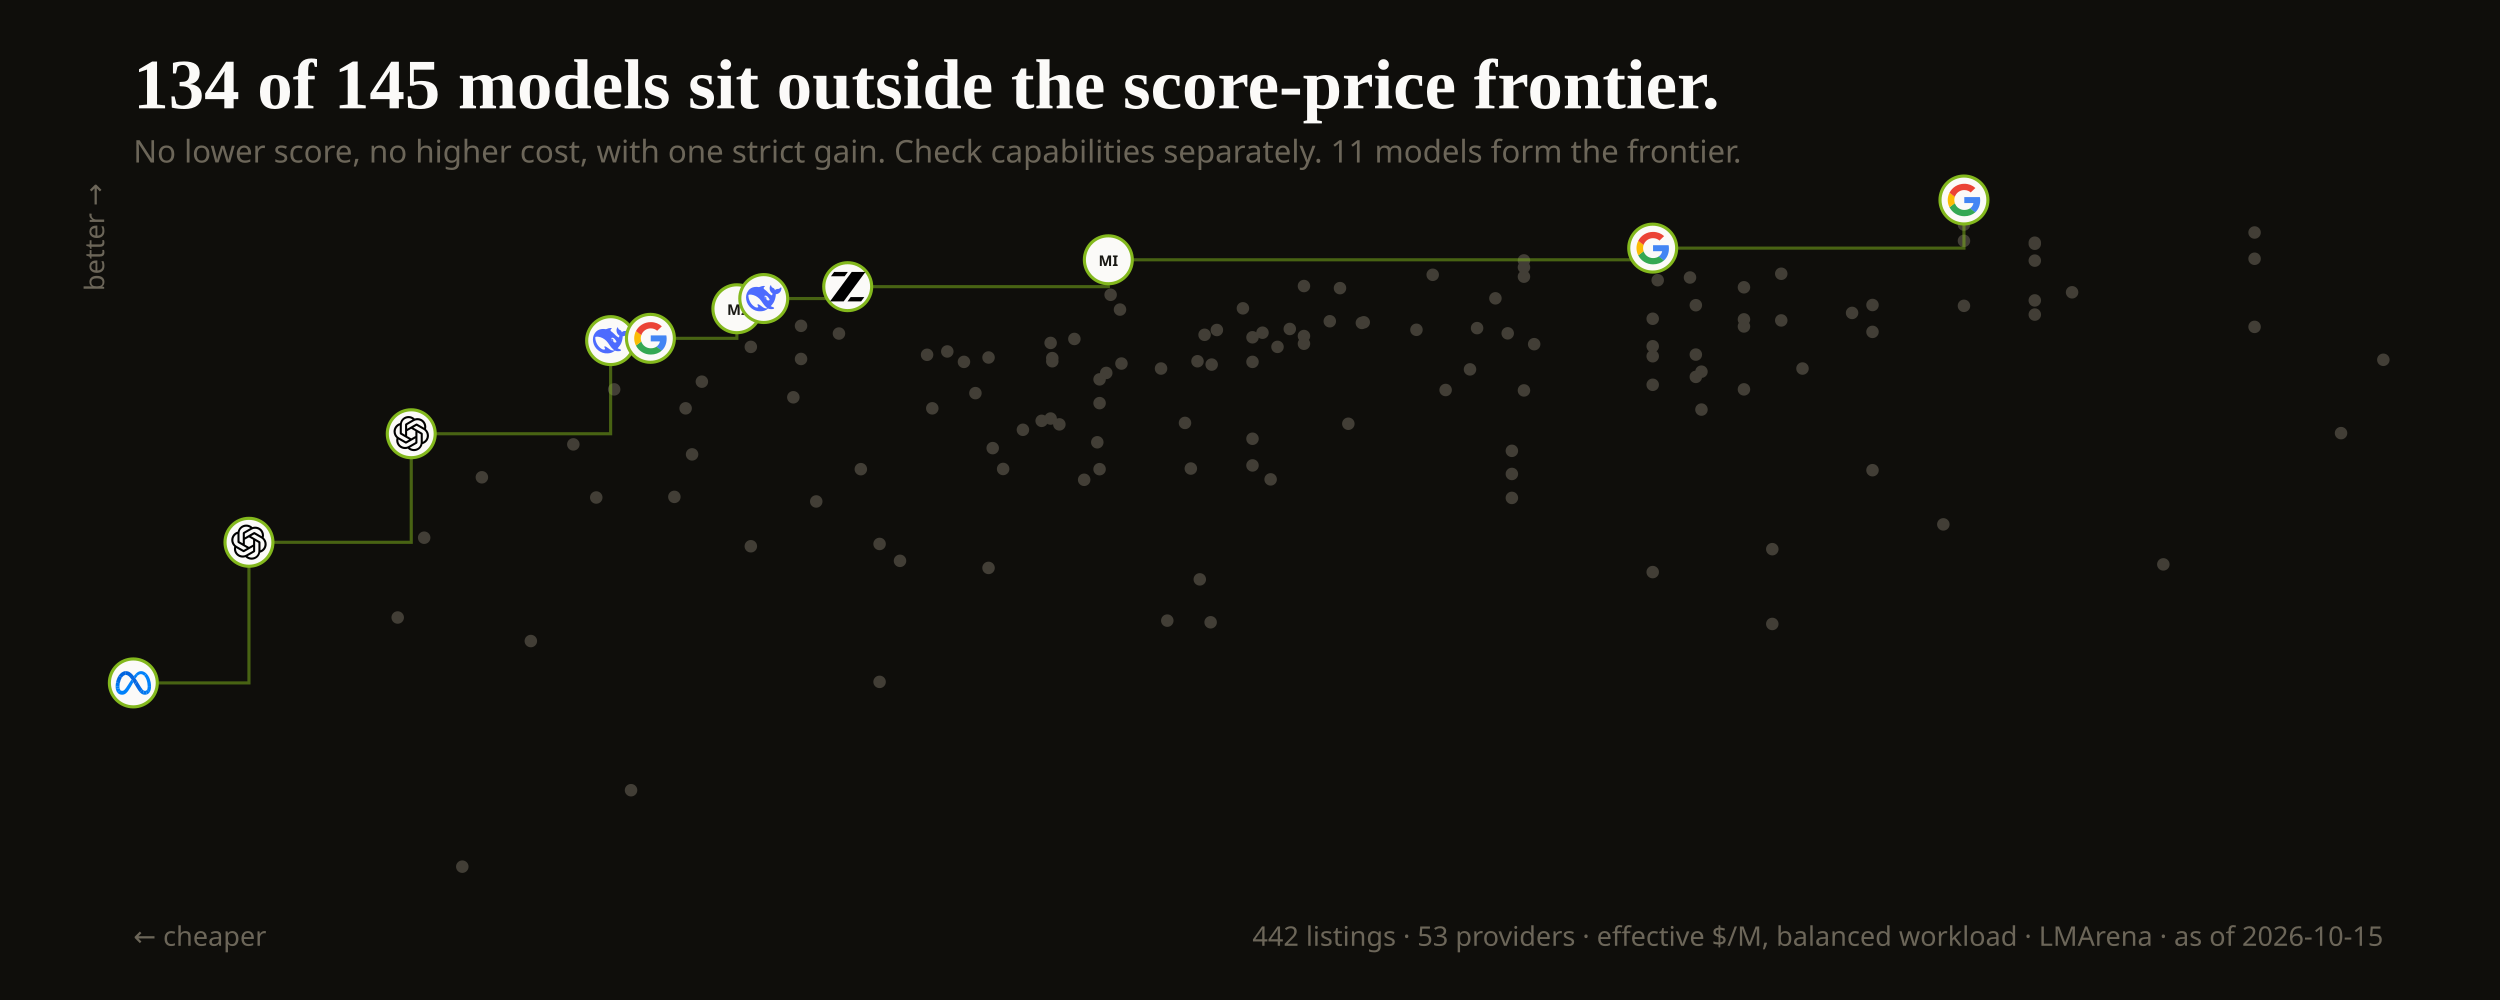
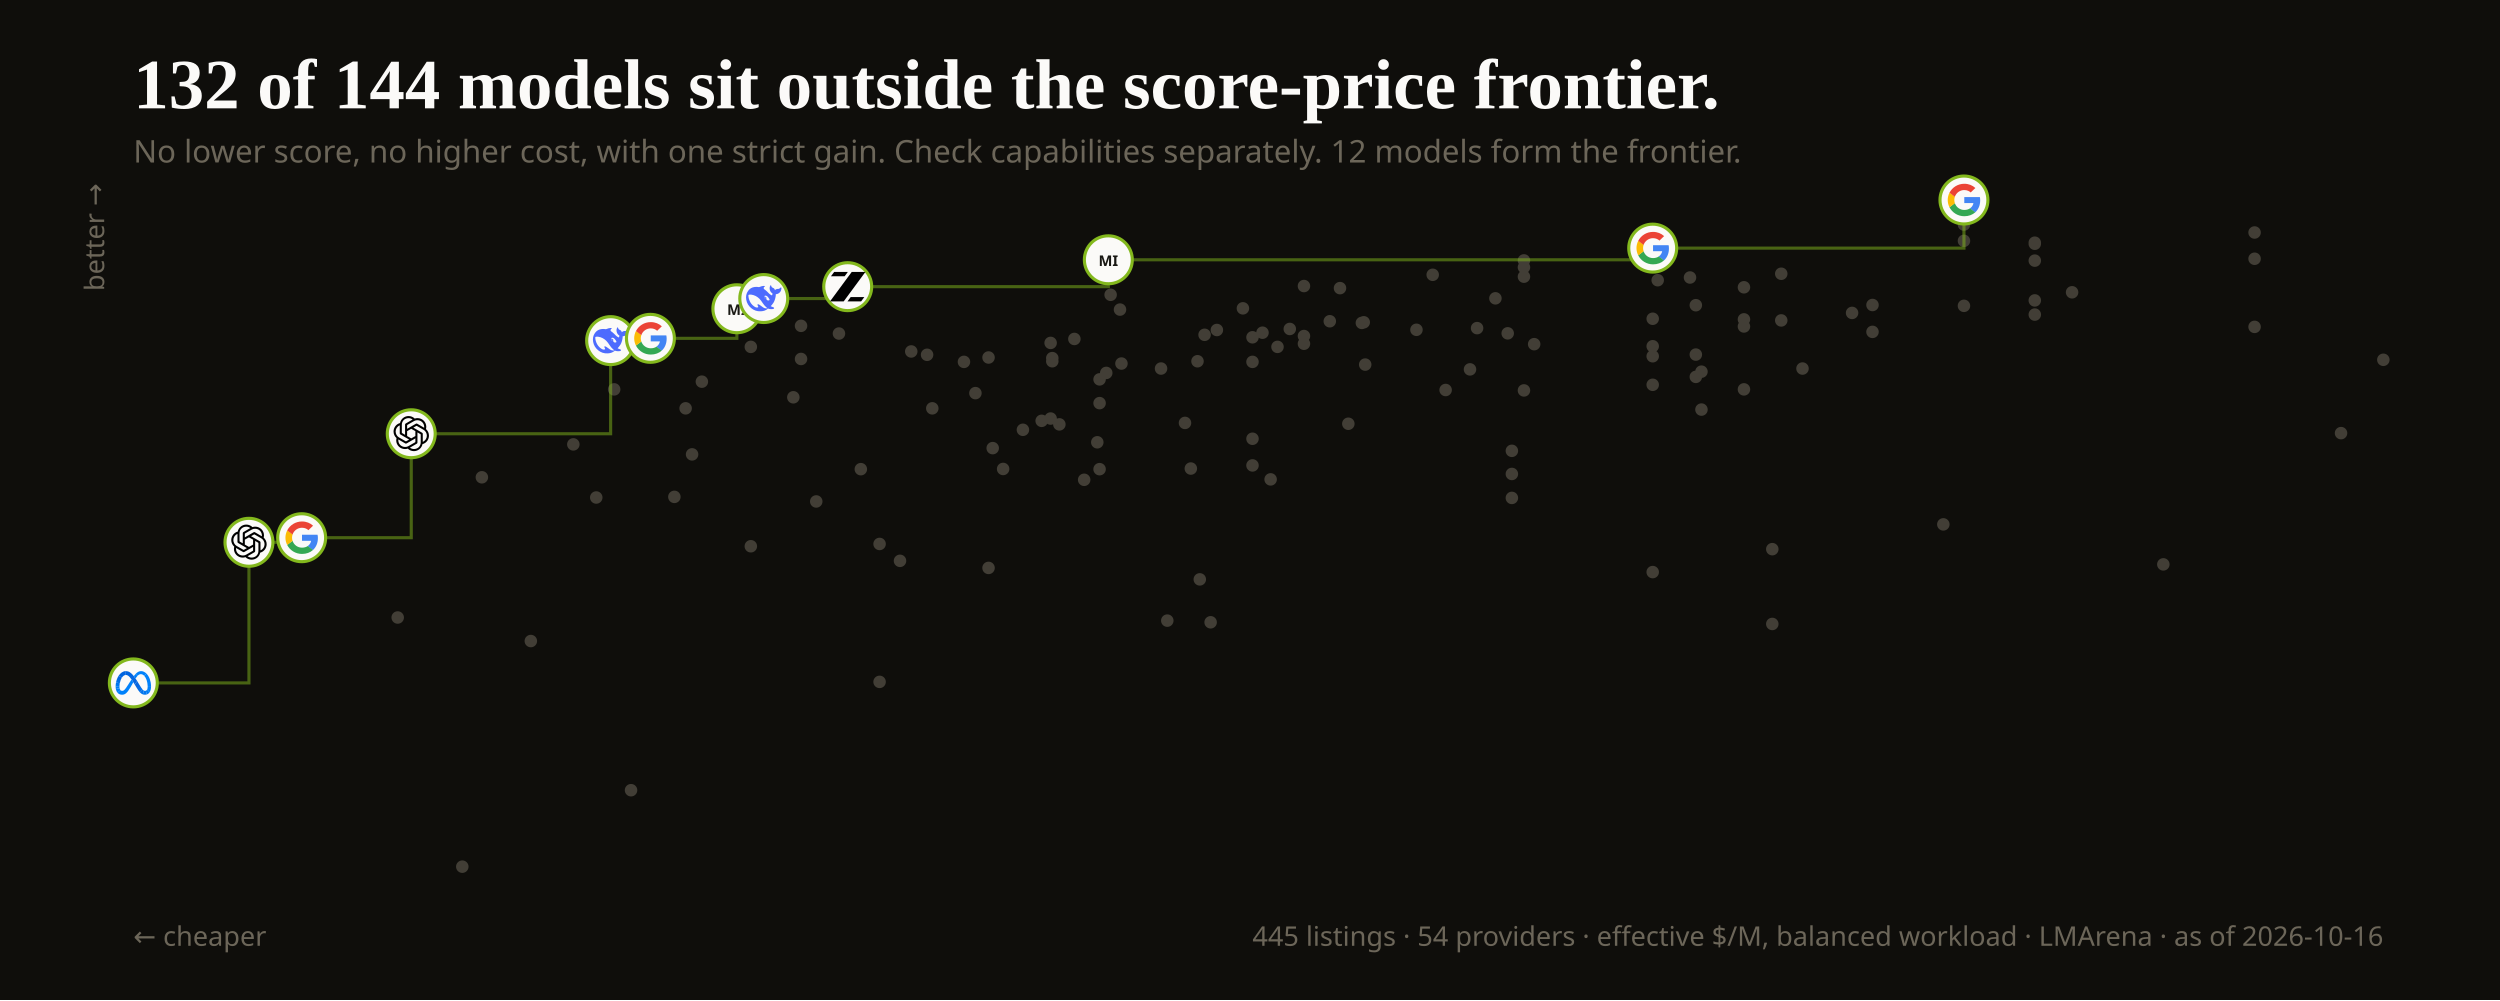
- <svg xmlns="http://www.w3.org/2000/svg" viewBox="0 0 1200 480" width="1200" height="480" role="img" aria-label="134 of 145 rated, priced models are off the score-price frontier. 11 are on it. Capability requirements are separate.">
+ <svg xmlns="http://www.w3.org/2000/svg" viewBox="0 0 1200 480" width="1200" height="480" role="img" aria-label="132 of 144 rated, priced models are off the score-price frontier. 12 are on it. Capability requirements are separate.">
  <rect width="1200" height="480" fill="#0F0E0B" />
-   <text x="64" y="52" fill="#FBFAF8" font-family="Georgia, 'Times New Roman', serif" font-size="34" font-weight="600">134 of 145 models sit outside the score-price frontier.</text>
-   <text x="64" y="78" fill="#6C6659" font-family="system-ui, sans-serif" font-size="15">No lower score, no higher cost, with one strict gain. Check capabilities separately. 11 models form the frontier.</text>
-   <path d="M942.7 115.6m-3 0a3 3 0 1 0 6 0a3 3 0 1 0 -6 0M679.9 158.3m-3 0a3 3 0 1 0 6 0a3 3 0 1 0 -6 0M736.4 165.2m-3 0a3 3 0 1 0 6 0a3 3 0 1 0 -6 0M837.1 153.3m-3 0a3 3 0 1 0 6 0a3 3 0 1 0 -6 0M837.1 137.9m-3 0a3 3 0 1 0 6 0a3 3 0 1 0 -6 0M380.8 190.7m-3 0a3 3 0 1 0 6 0a3 3 0 1 0 -6 0M837.1 186.9m-3 0a3 3 0 1 0 6 0a3 3 0 1 0 -6 0M942.7 107.8m-3 0a3 3 0 1 0 6 0a3 3 0 1 0 -6 0M793.3 184.7m-3 0a3 3 0 1 0 6 0a3 3 0 1 0 -6 0M1082.2 156.9m-3 0a3 3 0 1 0 6 0a3 3 0 1 0 -6 0M731.5 125.0m-3 0a3 3 0 1 0 6 0a3 3 0 1 0 -6 0M1082.2 111.6m-3 0a3 3 0 1 0 6 0a3 3 0 1 0 -6 0M286.2 238.8m-3 0a3 3 0 1 0 6 0a3 3 0 1 0 -6 0M625.9 137.3m-3 0a3 3 0 1 0 6 0a3 3 0 1 0 -6 0M619.1 157.9m-3 0a3 3 0 1 0 6 0a3 3 0 1 0 -6 0M793.3 126.8m-3 0a3 3 0 1 0 6 0a3 3 0 1 0 -6 0M793.3 166.2m-3 0a3 3 0 1 0 6 0a3 3 0 1 0 -6 0M527.8 193.5m-3 0a3 3 0 1 0 6 0a3 3 0 1 0 -6 0M731.5 128.3m-3 0a3 3 0 1 0 6 0a3 3 0 1 0 -6 0M557.3 176.9m-3 0a3 3 0 1 0 6 0a3 3 0 1 0 -6 0M976.7 116.5m-3 0a3 3 0 1 0 6 0a3 3 0 1 0 -6 0M687.7 131.9m-3 0a3 3 0 1 0 6 0a3 3 0 1 0 -6 0M601.2 161.9m-3 0a3 3 0 1 0 6 0a3 3 0 1 0 -6 0M709.0 157.5m-3 0a3 3 0 1 0 6 0a3 3 0 1 0 -6 0M795.7 134.5m-3 0a3 3 0 1 0 6 0a3 3 0 1 0 -6 0M731.5 132.8m-3 0a3 3 0 1 0 6 0a3 3 0 1 0 -6 0M504.3 164.6m-3 0a3 3 0 1 0 6 0a3 3 0 1 0 -6 0M855.0 153.8m-3 0a3 3 0 1 0 6 0a3 3 0 1 0 -6 0M942.7 146.8m-3 0a3 3 0 1 0 6 0a3 3 0 1 0 -6 0M793.3 153.0m-3 0a3 3 0 1 0 6 0a3 3 0 1 0 -6 0M402.7 160.1m-3 0a3 3 0 1 0 6 0a3 3 0 1 0 -6 0M837.1 156.7m-3 0a3 3 0 1 0 6 0a3 3 0 1 0 -6 0M643.2 138.3m-3 0a3 3 0 1 0 6 0a3 3 0 1 0 -6 0M1082.2 124.2m-3 0a3 3 0 1 0 6 0a3 3 0 1 0 -6 0M537.6 148.6m-3 0a3 3 0 1 0 6 0a3 3 0 1 0 -6 0M515.7 162.7m-3 0a3 3 0 1 0 6 0a3 3 0 1 0 -6 0M976.7 144.2m-3 0a3 3 0 1 0 6 0a3 3 0 1 0 -6 0M811.2 133.2m-3 0a3 3 0 1 0 6 0a3 3 0 1 0 -6 0M693.9 187.2m-3 0a3 3 0 1 0 6 0a3 3 0 1 0 -6 0M793.3 171.0m-3 0a3 3 0 1 0 6 0a3 3 0 1 0 -6 0M994.6 140.3m-3 0a3 3 0 1 0 6 0a3 3 0 1 0 -6 0M654.6 154.7m-3 0a3 3 0 1 0 6 0a3 3 0 1 0 -6 0M533.1 141.5m-3 0a3 3 0 1 0 6 0a3 3 0 1 0 -6 0M360.4 166.5m-3 0a3 3 0 1 0 6 0a3 3 0 1 0 -6 0M596.6 148.0m-3 0a3 3 0 1 0 6 0a3 3 0 1 0 -6 0M976.7 125.1m-3 0a3 3 0 1 0 6 0a3 3 0 1 0 -6 0M717.8 143.2m-3 0a3 3 0 1 0 6 0a3 3 0 1 0 -6 0M384.5 156.4m-3 0a3 3 0 1 0 6 0a3 3 0 1 0 -6 0M578.2 160.7m-3 0a3 3 0 1 0 6 0a3 3 0 1 0 -6 0M723.7 160.0m-3 0a3 3 0 1 0 6 0a3 3 0 1 0 -6 0M481.5 225.1m-3 0a3 3 0 1 0 6 0a3 3 0 1 0 -6 0M527.8 182.1m-3 0a3 3 0 1 0 6 0a3 3 0 1 0 -6 0M508.5 203.7m-3 0a3 3 0 1 0 6 0a3 3 0 1 0 -6 0M705.6 177.3m-3 0a3 3 0 1 0 6 0a3 3 0 1 0 -6 0M889.0 150.2m-3 0a3 3 0 1 0 6 0a3 3 0 1 0 -6 0M476.5 215.1m-3 0a3 3 0 1 0 6 0a3 3 0 1 0 -6 0M538.3 174.5m-3 0a3 3 0 1 0 6 0a3 3 0 1 0 -6 0M468.2 188.7m-3 0a3 3 0 1 0 6 0a3 3 0 1 0 -6 0M531.0 179.0m-3 0a3 3 0 1 0 6 0a3 3 0 1 0 -6 0M574.8 173.4m-3 0a3 3 0 1 0 6 0a3 3 0 1 0 -6 0M294.8 186.9m-3 0a3 3 0 1 0 6 0a3 3 0 1 0 -6 0M855.0 131.4m-3 0a3 3 0 1 0 6 0a3 3 0 1 0 -6 0M898.8 146.4m-3 0a3 3 0 1 0 6 0a3 3 0 1 0 -6 0M606.0 159.7m-3 0a3 3 0 1 0 6 0a3 3 0 1 0 -6 0M526.7 212.3m-3 0a3 3 0 1 0 6 0a3 3 0 1 0 -6 0M638.3 154.2m-3 0a3 3 0 1 0 6 0a3 3 0 1 0 -6 0M976.7 117.0m-3 0a3 3 0 1 0 6 0a3 3 0 1 0 -6 0M336.9 183.2m-3 0a3 3 0 1 0 6 0a3 3 0 1 0 -6 0M653.7 155.0m-3 0a3 3 0 1 0 6 0a3 3 0 1 0 -6 0M332.2 218.1m-3 0a3 3 0 1 0 6 0a3 3 0 1 0 -6 0M625.9 161.3m-3 0a3 3 0 1 0 6 0a3 3 0 1 0 -6 0M865.2 176.9m-3 0a3 3 0 1 0 6 0a3 3 0 1 0 -6 0M504.3 200.9m-3 0a3 3 0 1 0 6 0a3 3 0 1 0 -6 0M601.2 210.6m-3 0a3 3 0 1 0 6 0a3 3 0 1 0 -6 0M454.7 168.7m-3 0a3 3 0 1 0 6 0a3 3 0 1 0 -6 0M976.7 151.0m-3 0a3 3 0 1 0 6 0a3 3 0 1 0 -6 0M814.0 170.2m-3 0a3 3 0 1 0 6 0a3 3 0 1 0 -6 0M527.8 225.2m-3 0a3 3 0 1 0 6 0a3 3 0 1 0 -6 0M731.5 187.4m-3 0a3 3 0 1 0 6 0a3 3 0 1 0 -6 0M584.1 158.4m-3 0a3 3 0 1 0 6 0a3 3 0 1 0 -6 0M898.8 159.3m-3 0a3 3 0 1 0 6 0a3 3 0 1 0 -6 0M445.0 170.3m-3 0a3 3 0 1 0 6 0a3 3 0 1 0 -6 0M474.5 171.6m-3 0a3 3 0 1 0 6 0a3 3 0 1 0 -6 0M505.1 173.4m-3 0a3 3 0 1 0 6 0a3 3 0 1 0 -6 0M491.0 206.3m-3 0a3 3 0 1 0 6 0a3 3 0 1 0 -6 0M462.7 173.7m-3 0a3 3 0 1 0 6 0a3 3 0 1 0 -6 0M505.1 171.9m-3 0a3 3 0 1 0 6 0a3 3 0 1 0 -6 0M609.9 230.1m-3 0a3 3 0 1 0 6 0a3 3 0 1 0 -6 0M814.0 180.9m-3 0a3 3 0 1 0 6 0a3 3 0 1 0 -6 0M568.8 203.0m-3 0a3 3 0 1 0 6 0a3 3 0 1 0 -6 0M323.7 238.5m-3 0a3 3 0 1 0 6 0a3 3 0 1 0 -6 0M1144.0 172.7m-3 0a3 3 0 1 0 6 0a3 3 0 1 0 -6 0M329.1 196.0m-3 0a3 3 0 1 0 6 0a3 3 0 1 0 -6 0M625.9 165.0m-3 0a3 3 0 1 0 6 0a3 3 0 1 0 -6 0M447.5 196.0m-3 0a3 3 0 1 0 6 0a3 3 0 1 0 -6 0M581.6 175.0m-3 0a3 3 0 1 0 6 0a3 3 0 1 0 -6 0M384.5 172.3m-3 0a3 3 0 1 0 6 0a3 3 0 1 0 -6 0M601.2 223.4m-3 0a3 3 0 1 0 6 0a3 3 0 1 0 -6 0M601.2 173.7m-3 0a3 3 0 1 0 6 0a3 3 0 1 0 -6 0M814.0 146.5m-3 0a3 3 0 1 0 6 0a3 3 0 1 0 -6 0M613.2 166.5m-3 0a3 3 0 1 0 6 0a3 3 0 1 0 -6 0M898.8 225.7m-3 0a3 3 0 1 0 6 0a3 3 0 1 0 -6 0M391.8 240.7m-3 0a3 3 0 1 0 6 0a3 3 0 1 0 -6 0M413.2 225.2m-3 0a3 3 0 1 0 6 0a3 3 0 1 0 -6 0M816.7 178.4m-3 0a3 3 0 1 0 6 0a3 3 0 1 0 -6 0M725.7 216.4m-3 0a3 3 0 1 0 6 0a3 3 0 1 0 -6 0M816.7 196.6m-3 0a3 3 0 1 0 6 0a3 3 0 1 0 -6 0M571.6 224.9m-3 0a3 3 0 1 0 6 0a3 3 0 1 0 -6 0M360.4 262.2m-3 0a3 3 0 1 0 6 0a3 3 0 1 0 -6 0M500.0 202.0m-3 0a3 3 0 1 0 6 0a3 3 0 1 0 -6 0M203.6 258.1m-3 0a3 3 0 1 0 6 0a3 3 0 1 0 -6 0M231.3 229.1m-3 0a3 3 0 1 0 6 0a3 3 0 1 0 -6 0M275.2 213.3m-3 0a3 3 0 1 0 6 0a3 3 0 1 0 -6 0M725.7 227.5m-3 0a3 3 0 1 0 6 0a3 3 0 1 0 -6 0M725.7 239.0m-3 0a3 3 0 1 0 6 0a3 3 0 1 0 -6 0M190.9 296.4m-3 0a3 3 0 1 0 6 0a3 3 0 1 0 -6 0M647.2 203.4m-3 0a3 3 0 1 0 6 0a3 3 0 1 0 -6 0M254.8 307.7m-3 0a3 3 0 1 0 6 0a3 3 0 1 0 -6 0M520.4 230.3m-3 0a3 3 0 1 0 6 0a3 3 0 1 0 -6 0M1123.7 207.9m-3 0a3 3 0 1 0 6 0a3 3 0 1 0 -6 0M432.0 269.2m-3 0a3 3 0 1 0 6 0a3 3 0 1 0 -6 0M793.3 274.6m-3 0a3 3 0 1 0 6 0a3 3 0 1 0 -6 0M581.1 298.7m-3 0a3 3 0 1 0 6 0a3 3 0 1 0 -6 0M221.9 416.0m-3 0a3 3 0 1 0 6 0a3 3 0 1 0 -6 0M302.9 379.3m-3 0a3 3 0 1 0 6 0a3 3 0 1 0 -6 0M474.5 272.6m-3 0a3 3 0 1 0 6 0a3 3 0 1 0 -6 0M422.2 327.3m-3 0a3 3 0 1 0 6 0a3 3 0 1 0 -6 0M850.7 299.5m-3 0a3 3 0 1 0 6 0a3 3 0 1 0 -6 0M850.7 263.6m-3 0a3 3 0 1 0 6 0a3 3 0 1 0 -6 0M575.9 278.1m-3 0a3 3 0 1 0 6 0a3 3 0 1 0 -6 0M422.2 261.1m-3 0a3 3 0 1 0 6 0a3 3 0 1 0 -6 0M560.3 297.9m-3 0a3 3 0 1 0 6 0a3 3 0 1 0 -6 0M932.8 251.7m-3 0a3 3 0 1 0 6 0a3 3 0 1 0 -6 0M1038.4 270.9m-3 0a3 3 0 1 0 6 0a3 3 0 1 0 -6 0" fill="#6C6659" fill-opacity="0.55" />
-   <path d="M64.0 327.8L119.5 327.8L119.5 260.3L197.4 260.3L197.4 208.2L293.1 208.2L293.1 163.5L312.2 163.5L312.2 162.4L353.7 162.4L353.7 148.2L366.6 148.2L366.6 143.3L406.9 143.3L406.9 137.6L532.0 137.6L532.0 124.7L793.3 124.7L793.3 119.1L942.7 119.1L942.7 96.0" fill="none" stroke="#83B81D" stroke-width="1.5" stroke-opacity="0.5" />
+   <text x="64" y="52" fill="#FBFAF8" font-family="Georgia, 'Times New Roman', serif" font-size="34" font-weight="600">132 of 144 models sit outside the score-price frontier.</text>
+   <text x="64" y="78" fill="#6C6659" font-family="system-ui, sans-serif" font-size="15">No lower score, no higher cost, with one strict gain. Check capabilities separately. 12 models form the frontier.</text>
+   <path d="M942.7 115.6m-3 0a3 3 0 1 0 6 0a3 3 0 1 0 -6 0M679.9 158.3m-3 0a3 3 0 1 0 6 0a3 3 0 1 0 -6 0M736.4 165.2m-3 0a3 3 0 1 0 6 0a3 3 0 1 0 -6 0M837.1 153.3m-3 0a3 3 0 1 0 6 0a3 3 0 1 0 -6 0M837.1 137.9m-3 0a3 3 0 1 0 6 0a3 3 0 1 0 -6 0M380.8 190.7m-3 0a3 3 0 1 0 6 0a3 3 0 1 0 -6 0M837.1 186.9m-3 0a3 3 0 1 0 6 0a3 3 0 1 0 -6 0M942.7 107.8m-3 0a3 3 0 1 0 6 0a3 3 0 1 0 -6 0M793.3 184.7m-3 0a3 3 0 1 0 6 0a3 3 0 1 0 -6 0M1082.2 156.9m-3 0a3 3 0 1 0 6 0a3 3 0 1 0 -6 0M731.5 125.0m-3 0a3 3 0 1 0 6 0a3 3 0 1 0 -6 0M1082.2 111.6m-3 0a3 3 0 1 0 6 0a3 3 0 1 0 -6 0M286.2 238.8m-3 0a3 3 0 1 0 6 0a3 3 0 1 0 -6 0M625.9 137.3m-3 0a3 3 0 1 0 6 0a3 3 0 1 0 -6 0M619.1 157.9m-3 0a3 3 0 1 0 6 0a3 3 0 1 0 -6 0M793.3 126.8m-3 0a3 3 0 1 0 6 0a3 3 0 1 0 -6 0M793.3 166.2m-3 0a3 3 0 1 0 6 0a3 3 0 1 0 -6 0M527.8 193.5m-3 0a3 3 0 1 0 6 0a3 3 0 1 0 -6 0M731.5 128.3m-3 0a3 3 0 1 0 6 0a3 3 0 1 0 -6 0M557.3 176.9m-3 0a3 3 0 1 0 6 0a3 3 0 1 0 -6 0M976.7 116.5m-3 0a3 3 0 1 0 6 0a3 3 0 1 0 -6 0M687.7 131.9m-3 0a3 3 0 1 0 6 0a3 3 0 1 0 -6 0M601.2 161.9m-3 0a3 3 0 1 0 6 0a3 3 0 1 0 -6 0M709.0 157.5m-3 0a3 3 0 1 0 6 0a3 3 0 1 0 -6 0M795.7 134.5m-3 0a3 3 0 1 0 6 0a3 3 0 1 0 -6 0M731.5 132.8m-3 0a3 3 0 1 0 6 0a3 3 0 1 0 -6 0M504.3 164.6m-3 0a3 3 0 1 0 6 0a3 3 0 1 0 -6 0M855.0 153.8m-3 0a3 3 0 1 0 6 0a3 3 0 1 0 -6 0M942.7 146.8m-3 0a3 3 0 1 0 6 0a3 3 0 1 0 -6 0M793.3 153.0m-3 0a3 3 0 1 0 6 0a3 3 0 1 0 -6 0M402.7 160.1m-3 0a3 3 0 1 0 6 0a3 3 0 1 0 -6 0M837.1 156.7m-3 0a3 3 0 1 0 6 0a3 3 0 1 0 -6 0M643.2 138.3m-3 0a3 3 0 1 0 6 0a3 3 0 1 0 -6 0M1082.2 124.2m-3 0a3 3 0 1 0 6 0a3 3 0 1 0 -6 0M537.6 148.6m-3 0a3 3 0 1 0 6 0a3 3 0 1 0 -6 0M515.7 162.7m-3 0a3 3 0 1 0 6 0a3 3 0 1 0 -6 0M976.7 144.2m-3 0a3 3 0 1 0 6 0a3 3 0 1 0 -6 0M811.2 133.2m-3 0a3 3 0 1 0 6 0a3 3 0 1 0 -6 0M693.9 187.2m-3 0a3 3 0 1 0 6 0a3 3 0 1 0 -6 0M793.3 171.0m-3 0a3 3 0 1 0 6 0a3 3 0 1 0 -6 0M994.6 140.3m-3 0a3 3 0 1 0 6 0a3 3 0 1 0 -6 0M654.6 154.7m-3 0a3 3 0 1 0 6 0a3 3 0 1 0 -6 0M533.1 141.5m-3 0a3 3 0 1 0 6 0a3 3 0 1 0 -6 0M360.4 166.5m-3 0a3 3 0 1 0 6 0a3 3 0 1 0 -6 0M596.6 148.0m-3 0a3 3 0 1 0 6 0a3 3 0 1 0 -6 0M976.7 125.1m-3 0a3 3 0 1 0 6 0a3 3 0 1 0 -6 0M717.8 143.2m-3 0a3 3 0 1 0 6 0a3 3 0 1 0 -6 0M384.5 156.4m-3 0a3 3 0 1 0 6 0a3 3 0 1 0 -6 0M578.2 160.7m-3 0a3 3 0 1 0 6 0a3 3 0 1 0 -6 0M723.7 160.0m-3 0a3 3 0 1 0 6 0a3 3 0 1 0 -6 0M481.5 225.1m-3 0a3 3 0 1 0 6 0a3 3 0 1 0 -6 0M527.8 182.1m-3 0a3 3 0 1 0 6 0a3 3 0 1 0 -6 0M508.5 203.7m-3 0a3 3 0 1 0 6 0a3 3 0 1 0 -6 0M705.6 177.3m-3 0a3 3 0 1 0 6 0a3 3 0 1 0 -6 0M889.0 150.2m-3 0a3 3 0 1 0 6 0a3 3 0 1 0 -6 0M476.5 215.1m-3 0a3 3 0 1 0 6 0a3 3 0 1 0 -6 0M538.3 174.5m-3 0a3 3 0 1 0 6 0a3 3 0 1 0 -6 0M468.2 188.7m-3 0a3 3 0 1 0 6 0a3 3 0 1 0 -6 0M531.0 179.0m-3 0a3 3 0 1 0 6 0a3 3 0 1 0 -6 0M574.8 173.4m-3 0a3 3 0 1 0 6 0a3 3 0 1 0 -6 0M294.8 186.9m-3 0a3 3 0 1 0 6 0a3 3 0 1 0 -6 0M855.0 131.4m-3 0a3 3 0 1 0 6 0a3 3 0 1 0 -6 0M898.8 146.4m-3 0a3 3 0 1 0 6 0a3 3 0 1 0 -6 0M606.0 159.7m-3 0a3 3 0 1 0 6 0a3 3 0 1 0 -6 0M526.7 212.3m-3 0a3 3 0 1 0 6 0a3 3 0 1 0 -6 0M638.3 154.2m-3 0a3 3 0 1 0 6 0a3 3 0 1 0 -6 0M976.7 117.0m-3 0a3 3 0 1 0 6 0a3 3 0 1 0 -6 0M336.9 183.2m-3 0a3 3 0 1 0 6 0a3 3 0 1 0 -6 0M653.7 155.0m-3 0a3 3 0 1 0 6 0a3 3 0 1 0 -6 0M332.2 218.1m-3 0a3 3 0 1 0 6 0a3 3 0 1 0 -6 0M625.9 161.3m-3 0a3 3 0 1 0 6 0a3 3 0 1 0 -6 0M865.2 176.9m-3 0a3 3 0 1 0 6 0a3 3 0 1 0 -6 0M504.3 200.9m-3 0a3 3 0 1 0 6 0a3 3 0 1 0 -6 0M601.2 210.6m-3 0a3 3 0 1 0 6 0a3 3 0 1 0 -6 0M437.4 168.7m-3 0a3 3 0 1 0 6 0a3 3 0 1 0 -6 0M976.7 151.0m-3 0a3 3 0 1 0 6 0a3 3 0 1 0 -6 0M814.0 170.2m-3 0a3 3 0 1 0 6 0a3 3 0 1 0 -6 0M527.8 225.2m-3 0a3 3 0 1 0 6 0a3 3 0 1 0 -6 0M731.5 187.4m-3 0a3 3 0 1 0 6 0a3 3 0 1 0 -6 0M584.1 158.4m-3 0a3 3 0 1 0 6 0a3 3 0 1 0 -6 0M898.8 159.3m-3 0a3 3 0 1 0 6 0a3 3 0 1 0 -6 0M445.0 170.3m-3 0a3 3 0 1 0 6 0a3 3 0 1 0 -6 0M474.5 171.6m-3 0a3 3 0 1 0 6 0a3 3 0 1 0 -6 0M505.1 173.4m-3 0a3 3 0 1 0 6 0a3 3 0 1 0 -6 0M491.0 206.3m-3 0a3 3 0 1 0 6 0a3 3 0 1 0 -6 0M462.7 173.7m-3 0a3 3 0 1 0 6 0a3 3 0 1 0 -6 0M505.1 171.9m-3 0a3 3 0 1 0 6 0a3 3 0 1 0 -6 0M609.9 230.1m-3 0a3 3 0 1 0 6 0a3 3 0 1 0 -6 0M814.0 180.9m-3 0a3 3 0 1 0 6 0a3 3 0 1 0 -6 0M568.8 203.0m-3 0a3 3 0 1 0 6 0a3 3 0 1 0 -6 0M323.7 238.5m-3 0a3 3 0 1 0 6 0a3 3 0 1 0 -6 0M1144.0 172.7m-3 0a3 3 0 1 0 6 0a3 3 0 1 0 -6 0M329.1 196.0m-3 0a3 3 0 1 0 6 0a3 3 0 1 0 -6 0M625.9 165.0m-3 0a3 3 0 1 0 6 0a3 3 0 1 0 -6 0M447.5 196.0m-3 0a3 3 0 1 0 6 0a3 3 0 1 0 -6 0M655.3 175.0m-3 0a3 3 0 1 0 6 0a3 3 0 1 0 -6 0M384.5 172.3m-3 0a3 3 0 1 0 6 0a3 3 0 1 0 -6 0M601.2 223.4m-3 0a3 3 0 1 0 6 0a3 3 0 1 0 -6 0M601.2 173.7m-3 0a3 3 0 1 0 6 0a3 3 0 1 0 -6 0M814.0 146.5m-3 0a3 3 0 1 0 6 0a3 3 0 1 0 -6 0M613.2 166.5m-3 0a3 3 0 1 0 6 0a3 3 0 1 0 -6 0M391.8 240.7m-3 0a3 3 0 1 0 6 0a3 3 0 1 0 -6 0M413.2 225.2m-3 0a3 3 0 1 0 6 0a3 3 0 1 0 -6 0M816.7 178.4m-3 0a3 3 0 1 0 6 0a3 3 0 1 0 -6 0M725.7 216.4m-3 0a3 3 0 1 0 6 0a3 3 0 1 0 -6 0M816.7 196.6m-3 0a3 3 0 1 0 6 0a3 3 0 1 0 -6 0M571.6 224.9m-3 0a3 3 0 1 0 6 0a3 3 0 1 0 -6 0M360.4 262.2m-3 0a3 3 0 1 0 6 0a3 3 0 1 0 -6 0M500.0 202.0m-3 0a3 3 0 1 0 6 0a3 3 0 1 0 -6 0M231.3 229.1m-3 0a3 3 0 1 0 6 0a3 3 0 1 0 -6 0M275.2 213.3m-3 0a3 3 0 1 0 6 0a3 3 0 1 0 -6 0M725.7 227.5m-3 0a3 3 0 1 0 6 0a3 3 0 1 0 -6 0M725.7 239.0m-3 0a3 3 0 1 0 6 0a3 3 0 1 0 -6 0M190.9 296.4m-3 0a3 3 0 1 0 6 0a3 3 0 1 0 -6 0M647.2 203.4m-3 0a3 3 0 1 0 6 0a3 3 0 1 0 -6 0M254.8 307.7m-3 0a3 3 0 1 0 6 0a3 3 0 1 0 -6 0M520.4 230.3m-3 0a3 3 0 1 0 6 0a3 3 0 1 0 -6 0M1123.7 207.9m-3 0a3 3 0 1 0 6 0a3 3 0 1 0 -6 0M432.0 269.2m-3 0a3 3 0 1 0 6 0a3 3 0 1 0 -6 0M793.3 274.6m-3 0a3 3 0 1 0 6 0a3 3 0 1 0 -6 0M581.1 298.7m-3 0a3 3 0 1 0 6 0a3 3 0 1 0 -6 0M221.9 416.0m-3 0a3 3 0 1 0 6 0a3 3 0 1 0 -6 0M302.9 379.3m-3 0a3 3 0 1 0 6 0a3 3 0 1 0 -6 0M474.5 272.6m-3 0a3 3 0 1 0 6 0a3 3 0 1 0 -6 0M422.2 327.3m-3 0a3 3 0 1 0 6 0a3 3 0 1 0 -6 0M850.7 299.5m-3 0a3 3 0 1 0 6 0a3 3 0 1 0 -6 0M850.7 263.6m-3 0a3 3 0 1 0 6 0a3 3 0 1 0 -6 0M575.9 278.1m-3 0a3 3 0 1 0 6 0a3 3 0 1 0 -6 0M422.2 261.1m-3 0a3 3 0 1 0 6 0a3 3 0 1 0 -6 0M560.3 297.9m-3 0a3 3 0 1 0 6 0a3 3 0 1 0 -6 0M932.8 251.7m-3 0a3 3 0 1 0 6 0a3 3 0 1 0 -6 0M1038.4 270.9m-3 0a3 3 0 1 0 6 0a3 3 0 1 0 -6 0" fill="#6C6659" fill-opacity="0.55" />
+   <path d="M64.0 327.8L119.5 327.8L119.5 260.3L144.8 260.3L144.8 258.1L197.4 258.1L197.4 208.2L293.1 208.2L293.1 163.5L312.2 163.5L312.2 162.4L353.7 162.4L353.7 148.2L366.6 148.2L366.6 143.3L406.9 143.3L406.9 137.6L532.0 137.6L532.0 124.7L793.3 124.7L793.3 119.1L942.7 119.1L942.7 96.0" fill="none" stroke="#83B81D" stroke-width="1.5" stroke-opacity="0.5" />
  <circle cx="64.0" cy="327.8" r="11.5" fill="#FBFAF8" />
  <circle cx="64.0" cy="327.8" r="11.5" fill="none" stroke="#83B81D" stroke-width="1.5" />
  <svg x="55.5" y="319.3" width="17" height="17" viewBox="0 0 24 24">
    <path d="M6.897 4h-.024l-.031 2.615h.022c1.715 0 3.046 1.357 5.94 6.246l.175.297.012.02 1.62-2.438-.012-.019a48.763 48.763 0 00-1.098-1.716 28.01 28.01 0 00-1.175-1.629C10.413 4.932 8.812 4 6.896 4z" fill="url(#lobe-icons-meta-0-_R_0_)" />
    <path d="M6.873 4C4.95 4.01 3.247 5.258 2.02 7.17a4.352 4.352 0 00-.01.017l2.254 1.231.011-.017c.718-1.083 1.61-1.774 2.568-1.785h.021L6.896 4h-.023z" fill="url(#lobe-icons-meta-1-_R_0_)" />
    <path d="M2.019 7.17l-.011.017C1.2 8.447.598 9.995.274 11.664l-.005.022 2.534.6.004-.022c.27-1.467.786-2.828 1.456-3.845l.011-.017L2.02 7.17z" fill="url(#lobe-icons-meta-2-_R_0_)" />
    <path d="M2.807 12.264l-2.533-.6-.005.022c-.177.918-.267 1.851-.269 2.786v.023l2.598.233v-.023a12.591 12.591 0 01.21-2.44z" fill="url(#lobe-icons-meta-3-_R_0_)" />
    <path d="M2.677 15.537a5.462 5.462 0 01-.079-.813v-.022L0 14.468v.024a8.89 8.89 0 00.146 1.652l2.535-.585a4.106 4.106 0 01-.004-.022z" fill="url(#lobe-icons-meta-4-_R_0_)" />
    <path d="M3.27 16.89c-.284-.31-.484-.756-.589-1.328l-.004-.021-2.535.585.004.021c.192 1.01.568 1.85 1.106 2.487l.014.017 2.018-1.745a2.106 2.106 0 01-.015-.016z" fill="url(#lobe-icons-meta-5-_R_0_)" />
    <path d="M10.78 9.654c-1.528 2.35-2.454 3.825-2.454 3.825-2.035 3.2-2.739 3.917-3.871 3.917a1.545 1.545 0 01-1.186-.508l-2.017 1.744.014.017C2.01 19.518 3.058 20 4.356 20c1.963 0 3.374-.928 5.884-5.33l1.766-3.13a41.283 41.283 0 00-1.227-1.886z" fill="#0082FB" />
    <path d="M13.502 5.946l-.016.016c-.4.43-.786.908-1.16 1.416.378.483.768 1.024 1.175 1.63.48-.743.928-1.345 1.367-1.807l.016-.016-1.382-1.24z" fill="url(#lobe-icons-meta-6-_R_0_)" />
    <path d="M20.918 5.713C19.853 4.633 18.583 4 17.225 4c-1.432 0-2.637.787-3.723 1.944l-.016.016 1.382 1.24.016-.017c.715-.747 1.408-1.12 2.176-1.12.826 0 1.6.39 2.27 1.075l.015.016 1.589-1.425-.016-.016z" fill="#0082FB" />
    <path d="M23.998 14.125c-.06-3.467-1.27-6.566-3.064-8.396l-.016-.016-1.588 1.424.015.016c1.35 1.392 2.277 3.98 2.361 6.971v.023h2.292v-.022z" fill="url(#lobe-icons-meta-7-_R_0_)" />
    <path d="M23.998 14.15v-.023h-2.292v.022c.004.14.006.282.006.424 0 .815-.121 1.474-.368 1.95l-.011.022 1.708 1.782.013-.02c.62-.96.946-2.293.946-3.91 0-.083 0-.165-.002-.247z" fill="url(#lobe-icons-meta-8-_R_0_)" />
    <path d="M21.344 16.52l-.011.02c-.214.402-.519.67-.917.787l.778 2.462a3.493 3.493 0 00.438-.182 3.558 3.558 0 001.366-1.218l.044-.065.012-.02-1.71-1.784z" fill="url(#lobe-icons-meta-9-_R_0_)" />
    <path d="M19.92 17.393c-.262 0-.492-.039-.718-.14l-.798 2.522c.449.153.927.222 1.46.222.492 0 .943-.073 1.352-.215l-.78-2.462c-.167.05-.341.075-.517.073z" fill="url(#lobe-icons-meta-10-_R_0_)" />
    <path d="M18.323 16.534l-.014-.017-1.836 1.914.016.017c.637.682 1.246 1.105 1.937 1.337l.797-2.52c-.291-.125-.573-.353-.9-.731z" fill="url(#lobe-icons-meta-11-_R_0_)" />
    <path d="M18.309 16.515c-.55-.642-1.232-1.712-2.303-3.44l-1.396-2.336-.011-.02-1.62 2.438.012.02.989 1.668c.959 1.61 1.74 2.774 2.493 3.585l.016.016 1.834-1.914a2.353 2.353 0 01-.014-.017z" fill="url(#lobe-icons-meta-12-_R_0_)" />
    <defs>
      <linearGradient id="lobe-icons-meta-0-_R_0_" x1="75.897%" x2="26.312%" y1="89.199%" y2="12.194%">
        <stop offset=".06%" stop-color="#0867DF" />
        <stop offset="45.39%" stop-color="#0668E1" />
        <stop offset="85.91%" stop-color="#0064E0" />
      </linearGradient>
      <linearGradient id="lobe-icons-meta-1-_R_0_" x1="21.67%" x2="97.068%" y1="75.874%" y2="23.985%">
        <stop offset="13.23%" stop-color="#0064DF" />
        <stop offset="99.88%" stop-color="#0064E0" />
      </linearGradient>
      <linearGradient id="lobe-icons-meta-2-_R_0_" x1="38.263%" x2="60.895%" y1="89.127%" y2="16.131%">
        <stop offset="1.47%" stop-color="#0072EC" />
        <stop offset="68.81%" stop-color="#0064DF" />
      </linearGradient>
      <linearGradient id="lobe-icons-meta-3-_R_0_" x1="47.032%" x2="52.15%" y1="90.19%" y2="15.745%">
        <stop offset="7.31%" stop-color="#007CF6" />
        <stop offset="99.43%" stop-color="#0072EC" />
      </linearGradient>
      <linearGradient id="lobe-icons-meta-4-_R_0_" x1="52.155%" x2="47.591%" y1="58.301%" y2="37.004%">
        <stop offset="7.31%" stop-color="#007FF9" />
        <stop offset="100%" stop-color="#007CF6" />
      </linearGradient>
      <linearGradient id="lobe-icons-meta-5-_R_0_" x1="37.689%" x2="61.961%" y1="12.502%" y2="63.624%">
        <stop offset="7.31%" stop-color="#007FF9" />
        <stop offset="100%" stop-color="#0082FB" />
      </linearGradient>
      <linearGradient id="lobe-icons-meta-6-_R_0_" x1="34.808%" x2="62.313%" y1="68.859%" y2="23.174%">
        <stop offset="27.99%" stop-color="#007FF8" />
        <stop offset="91.41%" stop-color="#0082FB" />
      </linearGradient>
      <linearGradient id="lobe-icons-meta-7-_R_0_" x1="43.762%" x2="57.602%" y1="6.235%" y2="98.514%">
        <stop offset="0%" stop-color="#0082FB" />
        <stop offset="99.95%" stop-color="#0081FA" />
      </linearGradient>
      <linearGradient id="lobe-icons-meta-8-_R_0_" x1="60.055%" x2="39.88%" y1="4.661%" y2="69.077%">
        <stop offset="6.19%" stop-color="#0081FA" />
        <stop offset="100%" stop-color="#0080F9" />
      </linearGradient>
      <linearGradient id="lobe-icons-meta-9-_R_0_" x1="30.282%" x2="61.081%" y1="59.32%" y2="33.244%">
        <stop offset="0%" stop-color="#027AF3" />
        <stop offset="100%" stop-color="#0080F9" />
      </linearGradient>
      <linearGradient id="lobe-icons-meta-10-_R_0_" x1="20.433%" x2="82.112%" y1="50.001%" y2="50.001%">
        <stop offset="0%" stop-color="#0377EF" />
        <stop offset="99.94%" stop-color="#0279F1" />
      </linearGradient>
      <linearGradient id="lobe-icons-meta-11-_R_0_" x1="40.303%" x2="72.394%" y1="35.298%" y2="57.811%">
        <stop offset=".19%" stop-color="#0471E9" />
        <stop offset="100%" stop-color="#0377EF" />
      </linearGradient>
      <linearGradient id="lobe-icons-meta-12-_R_0_" x1="32.254%" x2="68.003%" y1="19.719%" y2="84.908%">
        <stop offset="27.65%" stop-color="#0867DF" />
        <stop offset="100%" stop-color="#0471E9" />
      </linearGradient>
    </defs>
  </svg>
  <circle cx="119.5" cy="260.3" r="11.5" fill="#FBFAF8" />
  <circle cx="119.5" cy="260.3" r="11.5" fill="none" stroke="#83B81D" stroke-width="1.5" />
  <svg x="111.0" y="251.8" width="17" height="17" viewBox="0 0 24 24">
    <path d="M9.205 8.658v-2.26c0-.19.072-.333.238-.428l4.543-2.616c.619-.357 1.356-.523 2.117-.523 2.854 0 4.662 2.212 4.662 4.566 0 .167 0 .357-.024.547l-4.71-2.759a.797.797 0 00-.856 0l-5.97 3.473zm10.609 8.8V12.06c0-.333-.143-.57-.429-.737l-5.97-3.473 1.95-1.118a.433.433 0 01.476 0l4.543 2.617c1.309.76 2.189 2.378 2.189 3.948 0 1.808-1.07 3.473-2.76 4.163zM7.802 12.703l-1.95-1.142c-.167-.095-.239-.238-.239-.428V5.899c0-2.545 1.95-4.472 4.591-4.472 1 0 1.927.333 2.712.928L8.23 5.067c-.285.166-.428.404-.428.737v6.898zM12 15.128l-2.795-1.57v-3.33L12 8.658l2.795 1.57v3.33L12 15.128zm1.796 7.23c-1 0-1.927-.332-2.712-.927l4.686-2.712c.285-.166.428-.404.428-.737v-6.898l1.974 1.142c.167.095.238.238.238.428v5.233c0 2.545-1.974 4.472-4.614 4.472zm-5.637-5.303l-4.544-2.617c-1.308-.761-2.188-2.378-2.188-3.948A4.482 4.482 0 014.21 6.327v5.423c0 .333.143.571.428.738l5.947 3.449-1.95 1.118a.432.432 0 01-.476 0zm-.262 3.9c-2.688 0-4.662-2.021-4.662-4.519 0-.19.024-.38.047-.57l4.686 2.71c.286.167.571.167.856 0l5.97-3.448v2.26c0 .19-.07.333-.237.428l-4.543 2.616c-.619.357-1.356.523-2.117.523zm5.899 2.83a5.947 5.947 0 005.827-4.756C22.287 18.339 24 15.84 24 13.296c0-1.665-.713-3.282-1.998-4.448.119-.5.19-.999.19-1.498 0-3.401-2.759-5.947-5.946-5.947-.642 0-1.26.095-1.88.31A5.962 5.962 0 0010.205 0a5.947 5.947 0 00-5.827 4.757C1.713 5.447 0 7.945 0 10.49c0 1.666.713 3.283 1.998 4.448-.119.5-.19 1-.19 1.499 0 3.401 2.759 5.946 5.946 5.946.642 0 1.26-.095 1.88-.309a5.96 5.96 0 004.162 1.713z" />
  </svg>
+   <circle cx="144.8" cy="258.1" r="11.5" fill="#FBFAF8" />
+   <circle cx="144.8" cy="258.1" r="11.5" fill="none" stroke="#83B81D" stroke-width="1.5" />
+   <svg x="136.3" y="249.6" width="17" height="17" viewBox="0 0 24 24">
+     <path d="M23 12.245c0-.905-.075-1.565-.236-2.25h-10.54v4.083h6.186c-.124 1.014-.797 2.542-2.294 3.569l-.021.136 3.332 2.53.23.022C21.779 18.417 23 15.593 23 12.245z" fill="#4285F4" />
+     <path d="M12.225 23c3.03 0 5.574-.978 7.433-2.665l-3.542-2.688c-.948.648-2.22 1.1-3.891 1.1a6.745 6.745 0 01-6.386-4.572l-.132.011-3.465 2.628-.045.124C4.043 20.531 7.835 23 12.225 23z" fill="#34A853" />
+     <path d="M5.84 14.175A6.65 6.65 0 015.463 12c0-.758.138-1.491.361-2.175l-.006-.147-3.508-2.67-.115.054A10.831 10.831 0 001 12c0 1.772.436 3.447 1.197 4.938l3.642-2.763z" fill="#FBBC05" />
+     <path d="M12.225 5.253c2.108 0 3.529.892 4.34 1.638l3.167-3.031C17.787 2.088 15.255 1 12.225 1 7.834 1 4.043 3.469 2.197 7.062l3.63 2.763a6.77 6.77 0 016.398-4.572z" fill="#EB4335" />
+   </svg>
  <circle cx="197.4" cy="208.2" r="11.5" fill="#FBFAF8" />
  <circle cx="197.4" cy="208.2" r="11.5" fill="none" stroke="#83B81D" stroke-width="1.5" />
  <svg x="188.9" y="199.7" width="17" height="17" viewBox="0 0 24 24">
    <path d="M9.205 8.658v-2.26c0-.19.072-.333.238-.428l4.543-2.616c.619-.357 1.356-.523 2.117-.523 2.854 0 4.662 2.212 4.662 4.566 0 .167 0 .357-.024.547l-4.71-2.759a.797.797 0 00-.856 0l-5.97 3.473zm10.609 8.8V12.06c0-.333-.143-.57-.429-.737l-5.97-3.473 1.95-1.118a.433.433 0 01.476 0l4.543 2.617c1.309.76 2.189 2.378 2.189 3.948 0 1.808-1.07 3.473-2.76 4.163zM7.802 12.703l-1.95-1.142c-.167-.095-.239-.238-.239-.428V5.899c0-2.545 1.95-4.472 4.591-4.472 1 0 1.927.333 2.712.928L8.23 5.067c-.285.166-.428.404-.428.737v6.898zM12 15.128l-2.795-1.57v-3.33L12 8.658l2.795 1.57v3.33L12 15.128zm1.796 7.23c-1 0-1.927-.332-2.712-.927l4.686-2.712c.285-.166.428-.404.428-.737v-6.898l1.974 1.142c.167.095.238.238.238.428v5.233c0 2.545-1.974 4.472-4.614 4.472zm-5.637-5.303l-4.544-2.617c-1.308-.761-2.188-2.378-2.188-3.948A4.482 4.482 0 014.21 6.327v5.423c0 .333.143.571.428.738l5.947 3.449-1.95 1.118a.432.432 0 01-.476 0zm-.262 3.9c-2.688 0-4.662-2.021-4.662-4.519 0-.19.024-.38.047-.57l4.686 2.71c.286.167.571.167.856 0l5.97-3.448v2.26c0 .19-.07.333-.237.428l-4.543 2.616c-.619.357-1.356.523-2.117.523zm5.899 2.83a5.947 5.947 0 005.827-4.756C22.287 18.339 24 15.84 24 13.296c0-1.665-.713-3.282-1.998-4.448.119-.5.19-.999.19-1.498 0-3.401-2.759-5.947-5.946-5.947-.642 0-1.26.095-1.88.31A5.962 5.962 0 0010.205 0a5.947 5.947 0 00-5.827 4.757C1.713 5.447 0 7.945 0 10.49c0 1.666.713 3.283 1.998 4.448-.119.5-.19 1-.19 1.499 0 3.401 2.759 5.946 5.946 5.946.642 0 1.26-.095 1.88-.309a5.96 5.96 0 004.162 1.713z" />
  </svg>
  <circle cx="293.1" cy="163.5" r="11.5" fill="#FBFAF8" />
  <circle cx="293.1" cy="163.5" r="11.5" fill="none" stroke="#83B81D" stroke-width="1.5" />
  <svg x="284.6" y="155.0" width="17" height="17" viewBox="0 0 24 24">
    <path d="M23.748 4.482c-.254-.124-.364.113-.512.234-.051.039-.094.09-.137.136-.372.397-.806.657-1.373.626-.829-.046-1.537.214-2.163.848-.133-.782-.575-1.248-1.247-1.548-.352-.156-.708-.311-.955-.65-.172-.241-.219-.51-.305-.774-.055-.16-.11-.323-.293-.35-.2-.031-.278.136-.356.276-.313.572-.434 1.202-.422 1.84.027 1.436.633 2.58 1.838 3.393.137.093.172.187.129.323-.082.28-.18.552-.266.833-.055.179-.137.217-.329.14a5.526 5.526 0 01-1.736-1.18c-.857-.828-1.631-1.742-2.597-2.458a11.365 11.365 0 00-.689-.471c-.985-.957.13-1.743.388-1.836.27-.098.093-.432-.779-.428-.872.004-1.67.295-2.687.684a3.055 3.055 0 01-.465.137 9.597 9.597 0 00-2.883-.102c-1.885.21-3.39 1.102-4.497 2.623C.082 8.606-.231 10.684.152 12.85c.403 2.284 1.569 4.175 3.36 5.653 1.858 1.533 3.997 2.284 6.438 2.14 1.482-.085 3.133-.284 4.994-1.86.47.234.962.327 1.78.397.63.059 1.236-.03 1.705-.128.735-.156.684-.837.419-.961-2.155-1.004-1.682-.595-2.113-.926 1.096-1.296 2.746-2.642 3.392-7.003.05-.347.007-.565 0-.845-.004-.17.035-.237.23-.256a4.173 4.173 0 001.545-.475c1.396-.763 1.96-2.015 2.093-3.517.02-.23-.004-.467-.247-.588zM11.581 18c-2.089-1.642-3.102-2.183-3.52-2.16-.392.024-.321.471-.235.763.09.288.207.486.371.739.114.167.192.416-.113.603-.673.416-1.842-.14-1.897-.167-1.361-.802-2.5-1.86-3.301-3.307-.774-1.393-1.224-2.887-1.298-4.482-.02-.386.093-.522.477-.592a4.696 4.696 0 011.529-.039c2.132.312 3.946 1.265 5.468 2.774.868.86 1.525 1.887 2.202 2.891.72 1.066 1.494 2.082 2.48 2.914.348.292.625.514.891.677-.802.09-2.14.11-3.054-.614zm1-6.44a.306.306 0 01.415-.287.302.302 0 01.2.288.306.306 0 01-.31.307.303.303 0 01-.304-.308zm3.11 1.596c-.2.081-.399.151-.59.16a1.245 1.245 0 01-.798-.254c-.274-.23-.47-.358-.552-.758a1.73 1.73 0 01.016-.588c.07-.327-.008-.537-.239-.727-.187-.156-.426-.199-.688-.199a.559.559 0 01-.254-.078c-.11-.054-.2-.19-.114-.358.028-.054.16-.186.192-.21.356-.202.767-.136 1.146.016.352.144.618.408 1.001.782.391.451.462.576.685.914.176.265.336.537.445.848.067.195-.019.354-.25.452z" fill="#4D6BFE" />
  </svg>
  <circle cx="312.2" cy="162.4" r="11.5" fill="#FBFAF8" />
  <circle cx="312.2" cy="162.4" r="11.5" fill="none" stroke="#83B81D" stroke-width="1.5" />
  <svg x="303.7" y="153.9" width="17" height="17" viewBox="0 0 24 24">
    <path d="M23 12.245c0-.905-.075-1.565-.236-2.25h-10.54v4.083h6.186c-.124 1.014-.797 2.542-2.294 3.569l-.021.136 3.332 2.53.23.022C21.779 18.417 23 15.593 23 12.245z" fill="#4285F4" />
    <path d="M12.225 23c3.03 0 5.574-.978 7.433-2.665l-3.542-2.688c-.948.648-2.22 1.1-3.891 1.1a6.745 6.745 0 01-6.386-4.572l-.132.011-3.465 2.628-.045.124C4.043 20.531 7.835 23 12.225 23z" fill="#34A853" />
    <path d="M5.84 14.175A6.65 6.65 0 015.463 12c0-.758.138-1.491.361-2.175l-.006-.147-3.508-2.67-.115.054A10.831 10.831 0 001 12c0 1.772.436 3.447 1.197 4.938l3.642-2.763z" fill="#FBBC05" />
    <path d="M12.225 5.253c2.108 0 3.529.892 4.34 1.638l3.167-3.031C17.787 2.088 15.255 1 12.225 1 7.834 1 4.043 3.469 2.197 7.062l3.63 2.763a6.77 6.77 0 016.398-4.572z" fill="#EB4335" />
  </svg>
  <circle cx="353.7" cy="148.2" r="11.5" fill="#FBFAF8" />
  <circle cx="353.7" cy="148.2" r="11.5" fill="none" stroke="#83B81D" stroke-width="1.5" />
  <svg x="345.2" y="139.7" width="17" height="17" viewBox="0 0 24 24">
    <text x="12" y="16.2" text-anchor="middle" font-family="ui-sans-serif, system-ui, sans-serif" font-size="10" font-weight="650" fill="#191814">MI</text>
  </svg>
  <circle cx="366.6" cy="143.3" r="11.5" fill="#FBFAF8" />
  <circle cx="366.6" cy="143.3" r="11.5" fill="none" stroke="#83B81D" stroke-width="1.5" />
  <svg x="358.1" y="134.8" width="17" height="17" viewBox="0 0 24 24">
    <path d="M23.748 4.482c-.254-.124-.364.113-.512.234-.051.039-.094.09-.137.136-.372.397-.806.657-1.373.626-.829-.046-1.537.214-2.163.848-.133-.782-.575-1.248-1.247-1.548-.352-.156-.708-.311-.955-.65-.172-.241-.219-.51-.305-.774-.055-.16-.11-.323-.293-.35-.2-.031-.278.136-.356.276-.313.572-.434 1.202-.422 1.84.027 1.436.633 2.58 1.838 3.393.137.093.172.187.129.323-.082.28-.18.552-.266.833-.055.179-.137.217-.329.14a5.526 5.526 0 01-1.736-1.18c-.857-.828-1.631-1.742-2.597-2.458a11.365 11.365 0 00-.689-.471c-.985-.957.13-1.743.388-1.836.27-.098.093-.432-.779-.428-.872.004-1.67.295-2.687.684a3.055 3.055 0 01-.465.137 9.597 9.597 0 00-2.883-.102c-1.885.21-3.39 1.102-4.497 2.623C.082 8.606-.231 10.684.152 12.85c.403 2.284 1.569 4.175 3.36 5.653 1.858 1.533 3.997 2.284 6.438 2.14 1.482-.085 3.133-.284 4.994-1.86.47.234.962.327 1.78.397.63.059 1.236-.03 1.705-.128.735-.156.684-.837.419-.961-2.155-1.004-1.682-.595-2.113-.926 1.096-1.296 2.746-2.642 3.392-7.003.05-.347.007-.565 0-.845-.004-.17.035-.237.23-.256a4.173 4.173 0 001.545-.475c1.396-.763 1.96-2.015 2.093-3.517.02-.23-.004-.467-.247-.588zM11.581 18c-2.089-1.642-3.102-2.183-3.52-2.16-.392.024-.321.471-.235.763.09.288.207.486.371.739.114.167.192.416-.113.603-.673.416-1.842-.14-1.897-.167-1.361-.802-2.5-1.86-3.301-3.307-.774-1.393-1.224-2.887-1.298-4.482-.02-.386.093-.522.477-.592a4.696 4.696 0 011.529-.039c2.132.312 3.946 1.265 5.468 2.774.868.86 1.525 1.887 2.202 2.891.72 1.066 1.494 2.082 2.48 2.914.348.292.625.514.891.677-.802.09-2.14.11-3.054-.614zm1-6.44a.306.306 0 01.415-.287.302.302 0 01.2.288.306.306 0 01-.31.307.303.303 0 01-.304-.308zm3.11 1.596c-.2.081-.399.151-.59.16a1.245 1.245 0 01-.798-.254c-.274-.23-.47-.358-.552-.758a1.73 1.73 0 01.016-.588c.07-.327-.008-.537-.239-.727-.187-.156-.426-.199-.688-.199a.559.559 0 01-.254-.078c-.11-.054-.2-.19-.114-.358.028-.054.16-.186.192-.21.356-.202.767-.136 1.146.016.352.144.618.408 1.001.782.391.451.462.576.685.914.176.265.336.537.445.848.067.195-.019.354-.25.452z" fill="#4D6BFE" />
  </svg>
  <circle cx="406.9" cy="137.6" r="11.5" fill="#FBFAF8" />
  <circle cx="406.9" cy="137.6" r="11.5" fill="none" stroke="#83B81D" stroke-width="1.5" />
  <svg x="398.4" y="129.1" width="17" height="17" viewBox="0 0 24 24">
    <path d="M12.105 2L9.927 4.953H.653L2.83 2h9.276zM23.254 19.048L21.078 22h-9.242l2.174-2.952h9.244zM24 2L9.264 22H0L14.736 2H24z" />
  </svg>
  <circle cx="532.0" cy="124.7" r="11.5" fill="#FBFAF8" />
  <circle cx="532.0" cy="124.7" r="11.5" fill="none" stroke="#83B81D" stroke-width="1.5" />
  <svg x="523.5" y="116.2" width="17" height="17" viewBox="0 0 24 24">
    <text x="12" y="16.2" text-anchor="middle" font-family="ui-sans-serif, system-ui, sans-serif" font-size="10" font-weight="650" fill="#191814">MI</text>
  </svg>
  <circle cx="793.3" cy="119.1" r="11.5" fill="#FBFAF8" />
  <circle cx="793.3" cy="119.1" r="11.5" fill="none" stroke="#83B81D" stroke-width="1.5" />
  <svg x="784.8" y="110.6" width="17" height="17" viewBox="0 0 24 24">
    <path d="M23 12.245c0-.905-.075-1.565-.236-2.25h-10.54v4.083h6.186c-.124 1.014-.797 2.542-2.294 3.569l-.021.136 3.332 2.53.23.022C21.779 18.417 23 15.593 23 12.245z" fill="#4285F4" />
    <path d="M12.225 23c3.03 0 5.574-.978 7.433-2.665l-3.542-2.688c-.948.648-2.22 1.1-3.891 1.1a6.745 6.745 0 01-6.386-4.572l-.132.011-3.465 2.628-.045.124C4.043 20.531 7.835 23 12.225 23z" fill="#34A853" />
    <path d="M5.84 14.175A6.65 6.65 0 015.463 12c0-.758.138-1.491.361-2.175l-.006-.147-3.508-2.67-.115.054A10.831 10.831 0 001 12c0 1.772.436 3.447 1.197 4.938l3.642-2.763z" fill="#FBBC05" />
    <path d="M12.225 5.253c2.108 0 3.529.892 4.34 1.638l3.167-3.031C17.787 2.088 15.255 1 12.225 1 7.834 1 4.043 3.469 2.197 7.062l3.63 2.763a6.77 6.77 0 016.398-4.572z" fill="#EB4335" />
  </svg>
  <circle cx="942.7" cy="96.0" r="11.5" fill="#FBFAF8" />
  <circle cx="942.7" cy="96.0" r="11.5" fill="none" stroke="#83B81D" stroke-width="1.5" />
  <svg x="934.2" y="87.5" width="17" height="17" viewBox="0 0 24 24">
    <path d="M23 12.245c0-.905-.075-1.565-.236-2.25h-10.54v4.083h6.186c-.124 1.014-.797 2.542-2.294 3.569l-.021.136 3.332 2.53.23.022C21.779 18.417 23 15.593 23 12.245z" fill="#4285F4" />
    <path d="M12.225 23c3.03 0 5.574-.978 7.433-2.665l-3.542-2.688c-.948.648-2.22 1.1-3.891 1.1a6.745 6.745 0 01-6.386-4.572l-.132.011-3.465 2.628-.045.124C4.043 20.531 7.835 23 12.225 23z" fill="#34A853" />
    <path d="M5.84 14.175A6.65 6.65 0 015.463 12c0-.758.138-1.491.361-2.175l-.006-.147-3.508-2.67-.115.054A10.831 10.831 0 001 12c0 1.772.436 3.447 1.197 4.938l3.642-2.763z" fill="#FBBC05" />
    <path d="M12.225 5.253c2.108 0 3.529.892 4.34 1.638l3.167-3.031C17.787 2.088 15.255 1 12.225 1 7.834 1 4.043 3.469 2.197 7.062l3.63 2.763a6.77 6.77 0 016.398-4.572z" fill="#EB4335" />
  </svg>
  <text x="64" y="454" fill="#6C6659" font-family="system-ui, sans-serif" font-size="13">← cheaper</text>
-   <text x="1144" y="454" fill="#6C6659" font-family="system-ui, sans-serif" font-size="13" text-anchor="end">442 listings · 53 providers · effective $/M, balanced workload · LMArena · as of 2026-10-15</text>
+   <text x="1144" y="454" fill="#6C6659" font-family="system-ui, sans-serif" font-size="13" text-anchor="end">445 listings · 54 providers · effective $/M, balanced workload · LMArena · as of 2026-10-16</text>
  <text x="50" y="88" fill="#6C6659" font-family="system-ui, sans-serif" font-size="13" transform="rotate(-90 50 88)" text-anchor="end">better →</text>
</svg>
